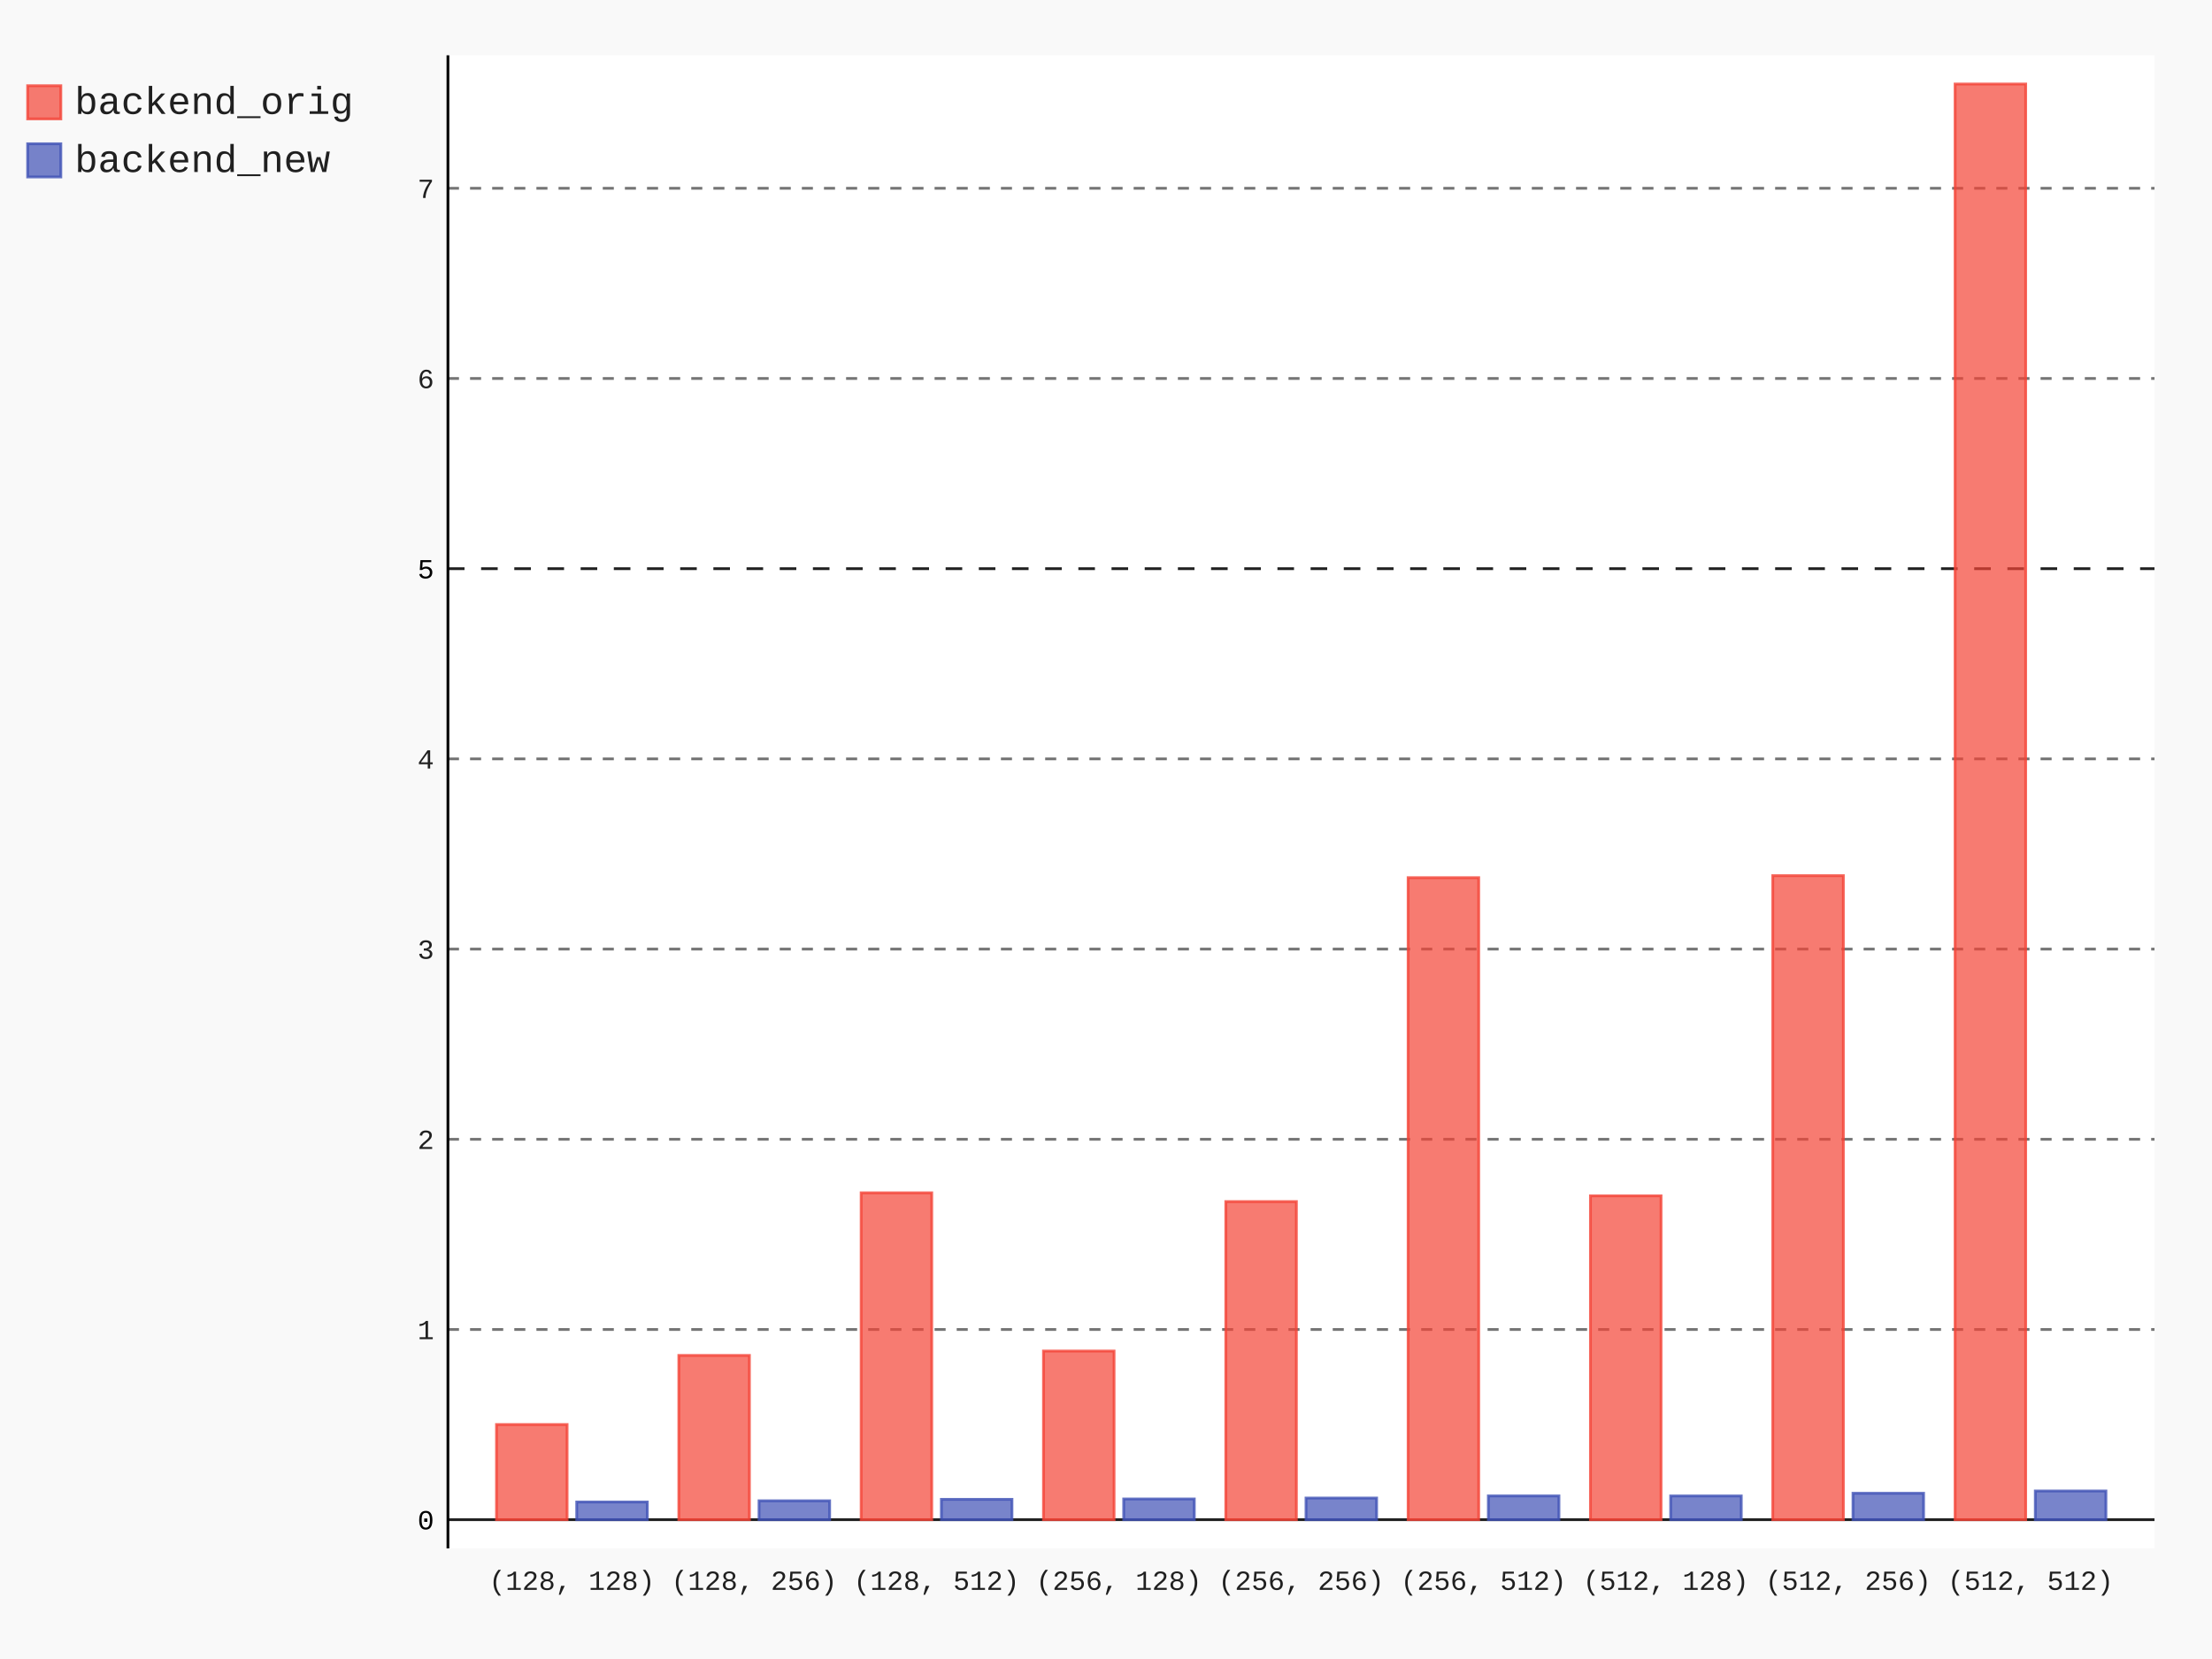
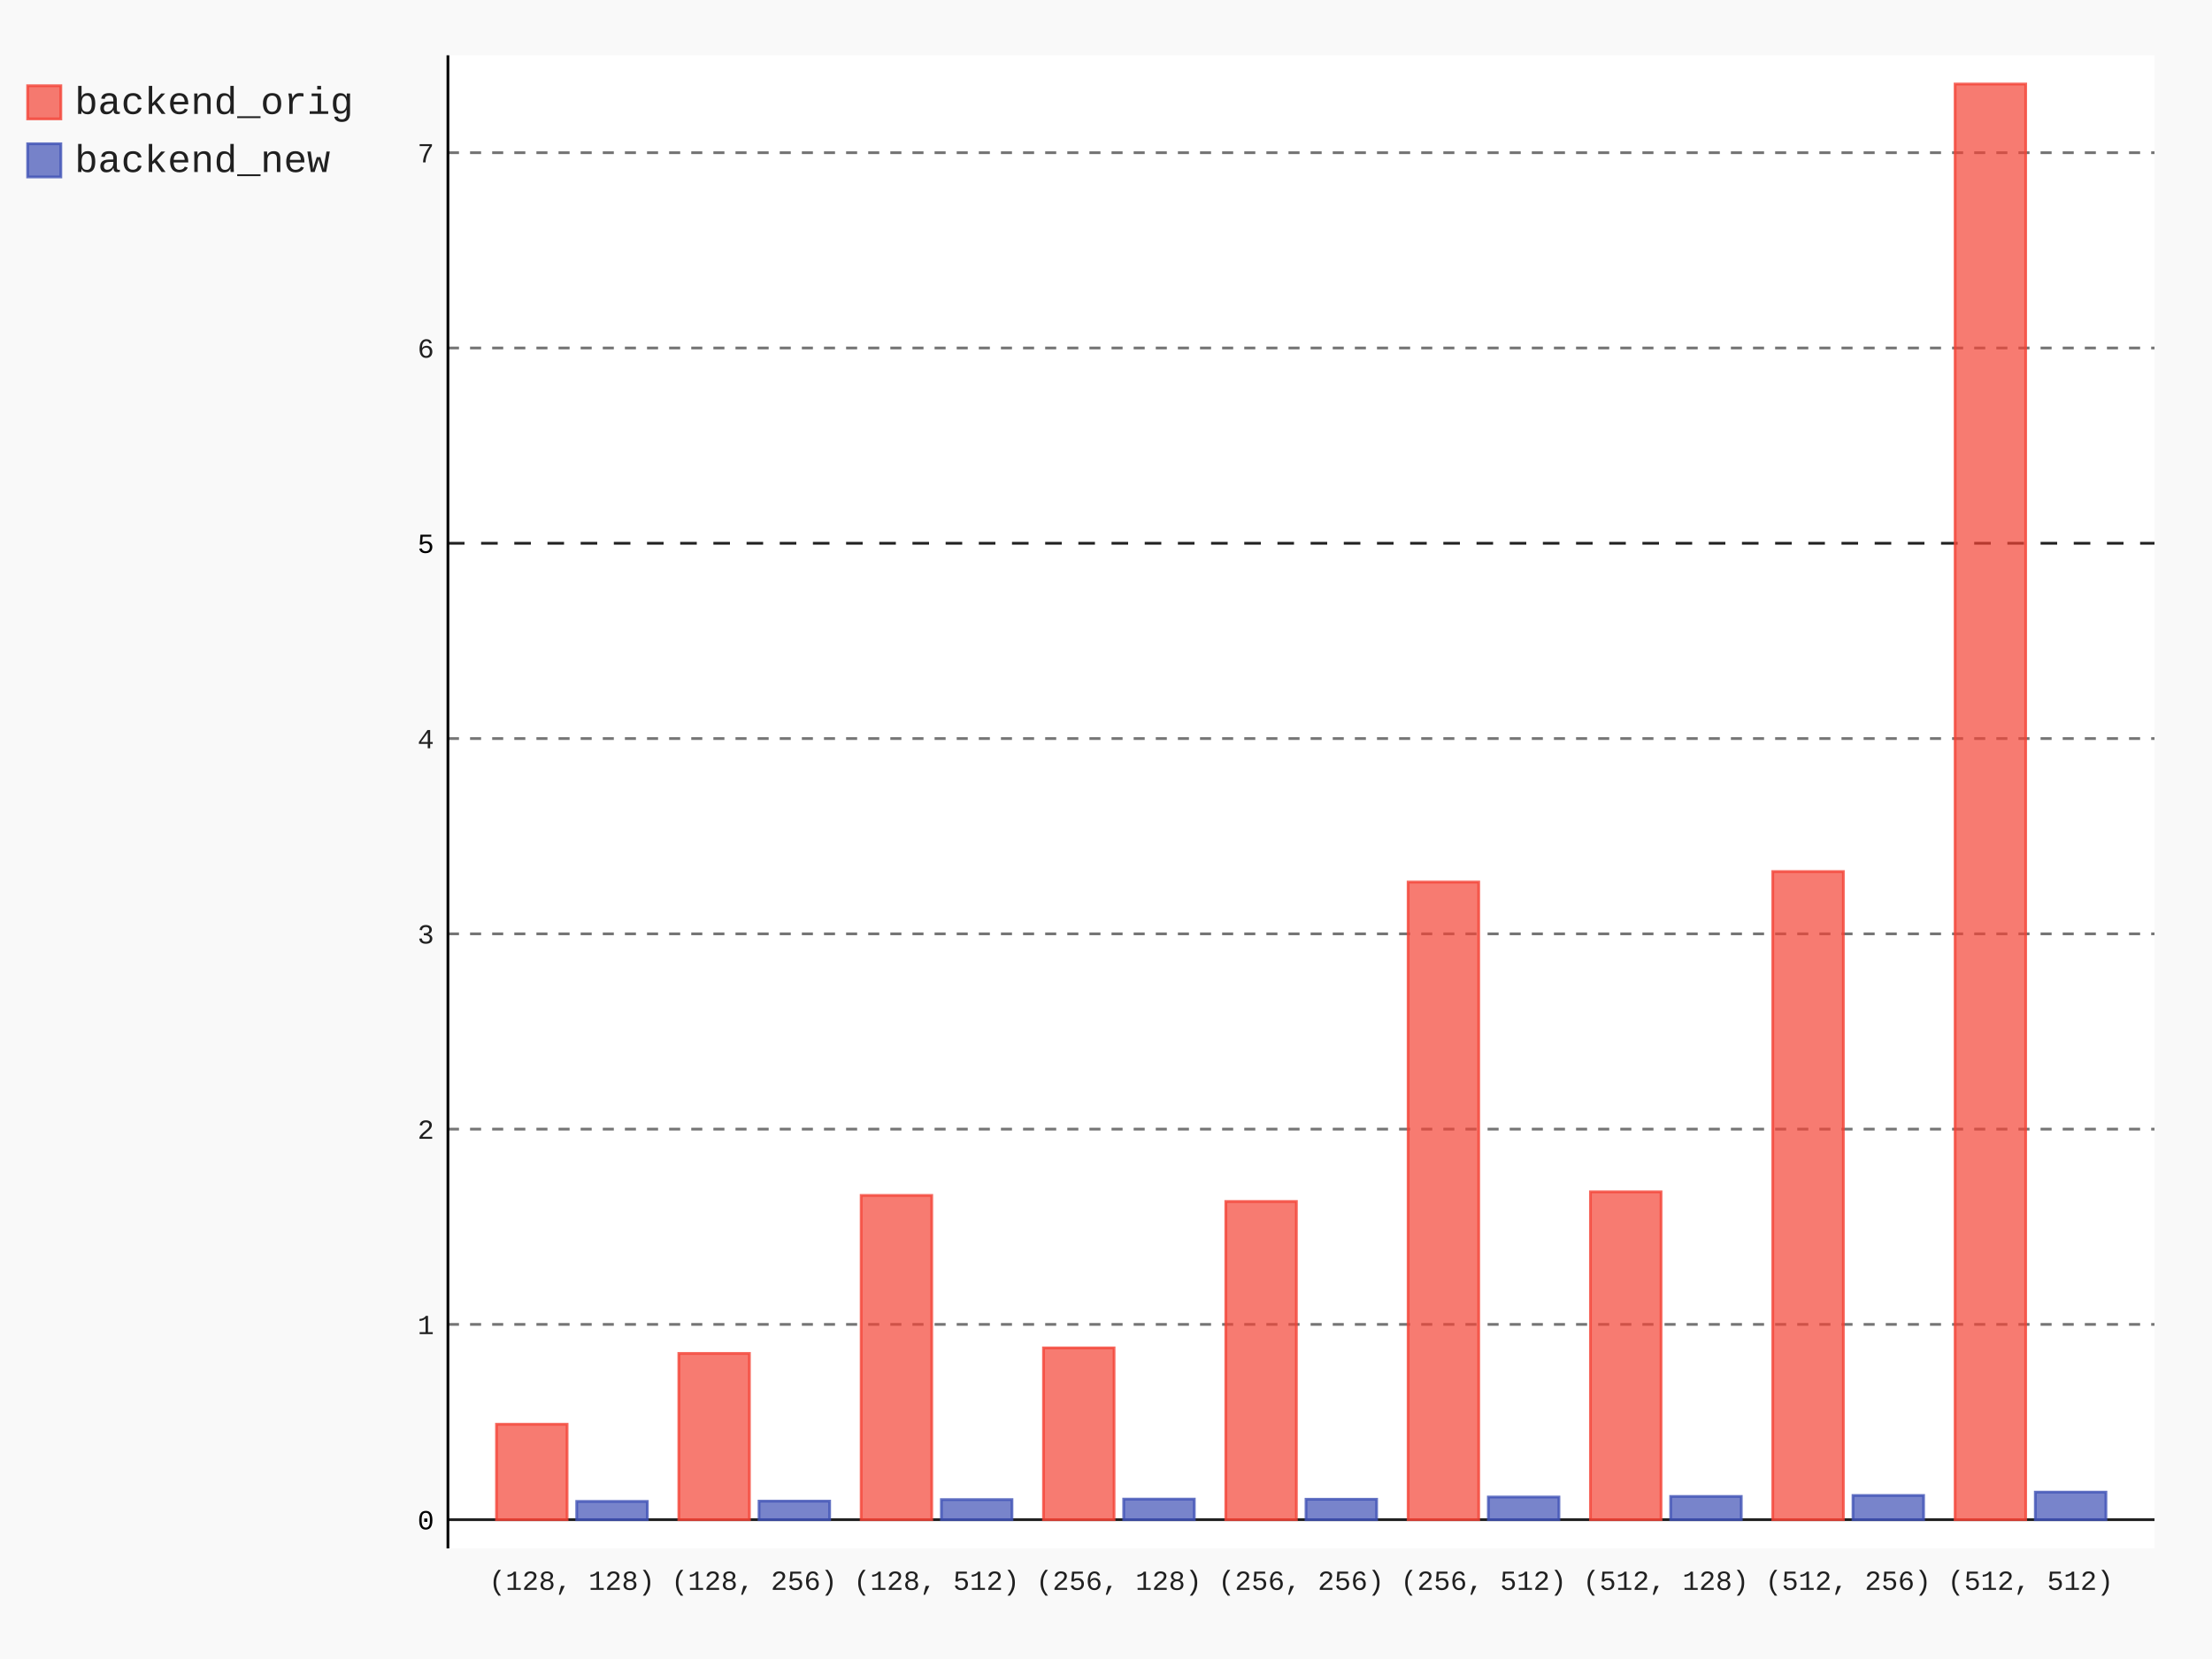
- <svg xmlns="http://www.w3.org/2000/svg" id="chart-1a395c47-78a0-4c73-89ae-bf9b3c9d2280" class="pygal-chart" viewBox="0 0 800 600">
+ <svg xmlns="http://www.w3.org/2000/svg" id="chart-627d8c86-016d-4333-9f5f-a925ec446642" class="pygal-chart" viewBox="0 0 800 600">
  <defs>
-     <style type="text/css">#chart-1a395c47-78a0-4c73-89ae-bf9b3c9d2280{-webkit-user-select:none;-webkit-font-smoothing:antialiased;font-family:Consolas,"Liberation Mono",Menlo,Courier,monospace}#chart-1a395c47-78a0-4c73-89ae-bf9b3c9d2280 .title{font-family:Consolas,"Liberation Mono",Menlo,Courier,monospace;font-size:16px}#chart-1a395c47-78a0-4c73-89ae-bf9b3c9d2280 .legends .legend text{font-family:Consolas,"Liberation Mono",Menlo,Courier,monospace;font-size:14px}#chart-1a395c47-78a0-4c73-89ae-bf9b3c9d2280 .axis text{font-family:Consolas,"Liberation Mono",Menlo,Courier,monospace;font-size:10px}#chart-1a395c47-78a0-4c73-89ae-bf9b3c9d2280 .axis text.major{font-family:Consolas,"Liberation Mono",Menlo,Courier,monospace;font-size:10px}#chart-1a395c47-78a0-4c73-89ae-bf9b3c9d2280 .text-overlay text.value{font-family:Consolas,"Liberation Mono",Menlo,Courier,monospace;font-size:16px}#chart-1a395c47-78a0-4c73-89ae-bf9b3c9d2280 .text-overlay text.label{font-family:Consolas,"Liberation Mono",Menlo,Courier,monospace;font-size:10px}#chart-1a395c47-78a0-4c73-89ae-bf9b3c9d2280 .tooltip{font-family:Consolas,"Liberation Mono",Menlo,Courier,monospace;font-size:14px}#chart-1a395c47-78a0-4c73-89ae-bf9b3c9d2280 text.no_data{font-family:Consolas,"Liberation Mono",Menlo,Courier,monospace;font-size:64px}
- #chart-1a395c47-78a0-4c73-89ae-bf9b3c9d2280{background-color:rgba(249,249,249,1)}#chart-1a395c47-78a0-4c73-89ae-bf9b3c9d2280 path,#chart-1a395c47-78a0-4c73-89ae-bf9b3c9d2280 line,#chart-1a395c47-78a0-4c73-89ae-bf9b3c9d2280 rect,#chart-1a395c47-78a0-4c73-89ae-bf9b3c9d2280 circle{-webkit-transition:150ms;-moz-transition:150ms;transition:150ms}#chart-1a395c47-78a0-4c73-89ae-bf9b3c9d2280 .graph &gt; .background{fill:rgba(249,249,249,1)}#chart-1a395c47-78a0-4c73-89ae-bf9b3c9d2280 .plot &gt; .background{fill:rgba(255,255,255,1)}#chart-1a395c47-78a0-4c73-89ae-bf9b3c9d2280 .graph{fill:rgba(0,0,0,.87)}#chart-1a395c47-78a0-4c73-89ae-bf9b3c9d2280 text.no_data{fill:rgba(0,0,0,1)}#chart-1a395c47-78a0-4c73-89ae-bf9b3c9d2280 .title{fill:rgba(0,0,0,1)}#chart-1a395c47-78a0-4c73-89ae-bf9b3c9d2280 .legends .legend text{fill:rgba(0,0,0,.87)}#chart-1a395c47-78a0-4c73-89ae-bf9b3c9d2280 .legends .legend:hover text{fill:rgba(0,0,0,1)}#chart-1a395c47-78a0-4c73-89ae-bf9b3c9d2280 .axis .line{stroke:rgba(0,0,0,1)}#chart-1a395c47-78a0-4c73-89ae-bf9b3c9d2280 .axis .guide.line{stroke:rgba(0,0,0,.54)}#chart-1a395c47-78a0-4c73-89ae-bf9b3c9d2280 .axis .major.line{stroke:rgba(0,0,0,.87)}#chart-1a395c47-78a0-4c73-89ae-bf9b3c9d2280 .axis text.major{fill:rgba(0,0,0,1)}#chart-1a395c47-78a0-4c73-89ae-bf9b3c9d2280 .axis.y .guides:hover .guide.line,#chart-1a395c47-78a0-4c73-89ae-bf9b3c9d2280 .line-graph .axis.x .guides:hover .guide.line,#chart-1a395c47-78a0-4c73-89ae-bf9b3c9d2280 .stackedline-graph .axis.x .guides:hover .guide.line,#chart-1a395c47-78a0-4c73-89ae-bf9b3c9d2280 .xy-graph .axis.x .guides:hover .guide.line{stroke:rgba(0,0,0,1)}#chart-1a395c47-78a0-4c73-89ae-bf9b3c9d2280 .axis .guides:hover text{fill:rgba(0,0,0,1)}#chart-1a395c47-78a0-4c73-89ae-bf9b3c9d2280 .reactive{fill-opacity:.7;stroke-opacity:.8}#chart-1a395c47-78a0-4c73-89ae-bf9b3c9d2280 .ci{stroke:rgba(0,0,0,.87)}#chart-1a395c47-78a0-4c73-89ae-bf9b3c9d2280 .reactive.active,#chart-1a395c47-78a0-4c73-89ae-bf9b3c9d2280 .active .reactive{fill-opacity:.8;stroke-opacity:.9;stroke-width:4}#chart-1a395c47-78a0-4c73-89ae-bf9b3c9d2280 .ci .reactive.active{stroke-width:1.5}#chart-1a395c47-78a0-4c73-89ae-bf9b3c9d2280 .series text{fill:rgba(0,0,0,1)}#chart-1a395c47-78a0-4c73-89ae-bf9b3c9d2280 .tooltip rect{fill:rgba(255,255,255,1);stroke:rgba(0,0,0,1);-webkit-transition:opacity 150ms;-moz-transition:opacity 150ms;transition:opacity 150ms}#chart-1a395c47-78a0-4c73-89ae-bf9b3c9d2280 .tooltip .label{fill:rgba(0,0,0,.87)}#chart-1a395c47-78a0-4c73-89ae-bf9b3c9d2280 .tooltip .label{fill:rgba(0,0,0,.87)}#chart-1a395c47-78a0-4c73-89ae-bf9b3c9d2280 .tooltip .legend{font-size:.8em;fill:rgba(0,0,0,.54)}#chart-1a395c47-78a0-4c73-89ae-bf9b3c9d2280 .tooltip .x_label{font-size:.6em;fill:rgba(0,0,0,1)}#chart-1a395c47-78a0-4c73-89ae-bf9b3c9d2280 .tooltip .xlink{font-size:.5em;text-decoration:underline}#chart-1a395c47-78a0-4c73-89ae-bf9b3c9d2280 .tooltip .value{font-size:1.5em}#chart-1a395c47-78a0-4c73-89ae-bf9b3c9d2280 .bound{font-size:.5em}#chart-1a395c47-78a0-4c73-89ae-bf9b3c9d2280 .max-value{font-size:.75em;fill:rgba(0,0,0,.54)}#chart-1a395c47-78a0-4c73-89ae-bf9b3c9d2280 .map-element{fill:rgba(255,255,255,1);stroke:rgba(0,0,0,.54) !important}#chart-1a395c47-78a0-4c73-89ae-bf9b3c9d2280 .map-element .reactive{fill-opacity:inherit;stroke-opacity:inherit}#chart-1a395c47-78a0-4c73-89ae-bf9b3c9d2280 .color-0,#chart-1a395c47-78a0-4c73-89ae-bf9b3c9d2280 .color-0 a:visited{stroke:#F44336;fill:#F44336}#chart-1a395c47-78a0-4c73-89ae-bf9b3c9d2280 .color-1,#chart-1a395c47-78a0-4c73-89ae-bf9b3c9d2280 .color-1 a:visited{stroke:#3F51B5;fill:#3F51B5}#chart-1a395c47-78a0-4c73-89ae-bf9b3c9d2280 .text-overlay .color-0 text{fill:black}#chart-1a395c47-78a0-4c73-89ae-bf9b3c9d2280 .text-overlay .color-1 text{fill:black}
- #chart-1a395c47-78a0-4c73-89ae-bf9b3c9d2280 text.no_data{text-anchor:middle}#chart-1a395c47-78a0-4c73-89ae-bf9b3c9d2280 .guide.line{fill:none}#chart-1a395c47-78a0-4c73-89ae-bf9b3c9d2280 .centered{text-anchor:middle}#chart-1a395c47-78a0-4c73-89ae-bf9b3c9d2280 .title{text-anchor:middle}#chart-1a395c47-78a0-4c73-89ae-bf9b3c9d2280 .legends .legend text{fill-opacity:1}#chart-1a395c47-78a0-4c73-89ae-bf9b3c9d2280 .axis.x text{text-anchor:middle}#chart-1a395c47-78a0-4c73-89ae-bf9b3c9d2280 .axis.x:not(.web) text[transform]{text-anchor:start}#chart-1a395c47-78a0-4c73-89ae-bf9b3c9d2280 .axis.x:not(.web) text[transform].backwards{text-anchor:end}#chart-1a395c47-78a0-4c73-89ae-bf9b3c9d2280 .axis.y text{text-anchor:end}#chart-1a395c47-78a0-4c73-89ae-bf9b3c9d2280 .axis.y text[transform].backwards{text-anchor:start}#chart-1a395c47-78a0-4c73-89ae-bf9b3c9d2280 .axis.y2 text{text-anchor:start}#chart-1a395c47-78a0-4c73-89ae-bf9b3c9d2280 .axis.y2 text[transform].backwards{text-anchor:end}#chart-1a395c47-78a0-4c73-89ae-bf9b3c9d2280 .axis .guide.line{stroke-dasharray:4,4}#chart-1a395c47-78a0-4c73-89ae-bf9b3c9d2280 .axis .major.guide.line{stroke-dasharray:6,6}#chart-1a395c47-78a0-4c73-89ae-bf9b3c9d2280 .horizontal .axis.y .guide.line,#chart-1a395c47-78a0-4c73-89ae-bf9b3c9d2280 .horizontal .axis.y2 .guide.line,#chart-1a395c47-78a0-4c73-89ae-bf9b3c9d2280 .vertical .axis.x .guide.line{opacity:0}#chart-1a395c47-78a0-4c73-89ae-bf9b3c9d2280 .horizontal .axis.always_show .guide.line,#chart-1a395c47-78a0-4c73-89ae-bf9b3c9d2280 .vertical .axis.always_show .guide.line{opacity:1 !important}#chart-1a395c47-78a0-4c73-89ae-bf9b3c9d2280 .axis.y .guides:hover .guide.line,#chart-1a395c47-78a0-4c73-89ae-bf9b3c9d2280 .axis.y2 .guides:hover .guide.line,#chart-1a395c47-78a0-4c73-89ae-bf9b3c9d2280 .axis.x .guides:hover .guide.line{opacity:1}#chart-1a395c47-78a0-4c73-89ae-bf9b3c9d2280 .axis .guides:hover text{opacity:1}#chart-1a395c47-78a0-4c73-89ae-bf9b3c9d2280 .nofill{fill:none}#chart-1a395c47-78a0-4c73-89ae-bf9b3c9d2280 .subtle-fill{fill-opacity:.2}#chart-1a395c47-78a0-4c73-89ae-bf9b3c9d2280 .dot{stroke-width:1px;fill-opacity:1}#chart-1a395c47-78a0-4c73-89ae-bf9b3c9d2280 .dot.active{stroke-width:5px}#chart-1a395c47-78a0-4c73-89ae-bf9b3c9d2280 .dot.negative{fill:transparent}#chart-1a395c47-78a0-4c73-89ae-bf9b3c9d2280 text,#chart-1a395c47-78a0-4c73-89ae-bf9b3c9d2280 tspan{stroke:none !important}#chart-1a395c47-78a0-4c73-89ae-bf9b3c9d2280 .series text.active{opacity:1}#chart-1a395c47-78a0-4c73-89ae-bf9b3c9d2280 .tooltip rect{fill-opacity:.95;stroke-width:.5}#chart-1a395c47-78a0-4c73-89ae-bf9b3c9d2280 .tooltip text{fill-opacity:1}#chart-1a395c47-78a0-4c73-89ae-bf9b3c9d2280 .showable{visibility:hidden}#chart-1a395c47-78a0-4c73-89ae-bf9b3c9d2280 .showable.shown{visibility:visible}#chart-1a395c47-78a0-4c73-89ae-bf9b3c9d2280 .gauge-background{fill:rgba(229,229,229,1);stroke:none}#chart-1a395c47-78a0-4c73-89ae-bf9b3c9d2280 .bg-lines{stroke:rgba(249,249,249,1);stroke-width:2px}</style>
+     <style type="text/css">#chart-627d8c86-016d-4333-9f5f-a925ec446642{-webkit-user-select:none;-webkit-font-smoothing:antialiased;font-family:Consolas,"Liberation Mono",Menlo,Courier,monospace}#chart-627d8c86-016d-4333-9f5f-a925ec446642 .title{font-family:Consolas,"Liberation Mono",Menlo,Courier,monospace;font-size:16px}#chart-627d8c86-016d-4333-9f5f-a925ec446642 .legends .legend text{font-family:Consolas,"Liberation Mono",Menlo,Courier,monospace;font-size:14px}#chart-627d8c86-016d-4333-9f5f-a925ec446642 .axis text{font-family:Consolas,"Liberation Mono",Menlo,Courier,monospace;font-size:10px}#chart-627d8c86-016d-4333-9f5f-a925ec446642 .axis text.major{font-family:Consolas,"Liberation Mono",Menlo,Courier,monospace;font-size:10px}#chart-627d8c86-016d-4333-9f5f-a925ec446642 .text-overlay text.value{font-family:Consolas,"Liberation Mono",Menlo,Courier,monospace;font-size:16px}#chart-627d8c86-016d-4333-9f5f-a925ec446642 .text-overlay text.label{font-family:Consolas,"Liberation Mono",Menlo,Courier,monospace;font-size:10px}#chart-627d8c86-016d-4333-9f5f-a925ec446642 .tooltip{font-family:Consolas,"Liberation Mono",Menlo,Courier,monospace;font-size:14px}#chart-627d8c86-016d-4333-9f5f-a925ec446642 text.no_data{font-family:Consolas,"Liberation Mono",Menlo,Courier,monospace;font-size:64px}
+ #chart-627d8c86-016d-4333-9f5f-a925ec446642{background-color:rgba(249,249,249,1)}#chart-627d8c86-016d-4333-9f5f-a925ec446642 path,#chart-627d8c86-016d-4333-9f5f-a925ec446642 line,#chart-627d8c86-016d-4333-9f5f-a925ec446642 rect,#chart-627d8c86-016d-4333-9f5f-a925ec446642 circle{-webkit-transition:150ms;-moz-transition:150ms;transition:150ms}#chart-627d8c86-016d-4333-9f5f-a925ec446642 .graph &gt; .background{fill:rgba(249,249,249,1)}#chart-627d8c86-016d-4333-9f5f-a925ec446642 .plot &gt; .background{fill:rgba(255,255,255,1)}#chart-627d8c86-016d-4333-9f5f-a925ec446642 .graph{fill:rgba(0,0,0,.87)}#chart-627d8c86-016d-4333-9f5f-a925ec446642 text.no_data{fill:rgba(0,0,0,1)}#chart-627d8c86-016d-4333-9f5f-a925ec446642 .title{fill:rgba(0,0,0,1)}#chart-627d8c86-016d-4333-9f5f-a925ec446642 .legends .legend text{fill:rgba(0,0,0,.87)}#chart-627d8c86-016d-4333-9f5f-a925ec446642 .legends .legend:hover text{fill:rgba(0,0,0,1)}#chart-627d8c86-016d-4333-9f5f-a925ec446642 .axis .line{stroke:rgba(0,0,0,1)}#chart-627d8c86-016d-4333-9f5f-a925ec446642 .axis .guide.line{stroke:rgba(0,0,0,.54)}#chart-627d8c86-016d-4333-9f5f-a925ec446642 .axis .major.line{stroke:rgba(0,0,0,.87)}#chart-627d8c86-016d-4333-9f5f-a925ec446642 .axis text.major{fill:rgba(0,0,0,1)}#chart-627d8c86-016d-4333-9f5f-a925ec446642 .axis.y .guides:hover .guide.line,#chart-627d8c86-016d-4333-9f5f-a925ec446642 .line-graph .axis.x .guides:hover .guide.line,#chart-627d8c86-016d-4333-9f5f-a925ec446642 .stackedline-graph .axis.x .guides:hover .guide.line,#chart-627d8c86-016d-4333-9f5f-a925ec446642 .xy-graph .axis.x .guides:hover .guide.line{stroke:rgba(0,0,0,1)}#chart-627d8c86-016d-4333-9f5f-a925ec446642 .axis .guides:hover text{fill:rgba(0,0,0,1)}#chart-627d8c86-016d-4333-9f5f-a925ec446642 .reactive{fill-opacity:.7;stroke-opacity:.8}#chart-627d8c86-016d-4333-9f5f-a925ec446642 .ci{stroke:rgba(0,0,0,.87)}#chart-627d8c86-016d-4333-9f5f-a925ec446642 .reactive.active,#chart-627d8c86-016d-4333-9f5f-a925ec446642 .active .reactive{fill-opacity:.8;stroke-opacity:.9;stroke-width:4}#chart-627d8c86-016d-4333-9f5f-a925ec446642 .ci .reactive.active{stroke-width:1.5}#chart-627d8c86-016d-4333-9f5f-a925ec446642 .series text{fill:rgba(0,0,0,1)}#chart-627d8c86-016d-4333-9f5f-a925ec446642 .tooltip rect{fill:rgba(255,255,255,1);stroke:rgba(0,0,0,1);-webkit-transition:opacity 150ms;-moz-transition:opacity 150ms;transition:opacity 150ms}#chart-627d8c86-016d-4333-9f5f-a925ec446642 .tooltip .label{fill:rgba(0,0,0,.87)}#chart-627d8c86-016d-4333-9f5f-a925ec446642 .tooltip .label{fill:rgba(0,0,0,.87)}#chart-627d8c86-016d-4333-9f5f-a925ec446642 .tooltip .legend{font-size:.8em;fill:rgba(0,0,0,.54)}#chart-627d8c86-016d-4333-9f5f-a925ec446642 .tooltip .x_label{font-size:.6em;fill:rgba(0,0,0,1)}#chart-627d8c86-016d-4333-9f5f-a925ec446642 .tooltip .xlink{font-size:.5em;text-decoration:underline}#chart-627d8c86-016d-4333-9f5f-a925ec446642 .tooltip .value{font-size:1.5em}#chart-627d8c86-016d-4333-9f5f-a925ec446642 .bound{font-size:.5em}#chart-627d8c86-016d-4333-9f5f-a925ec446642 .max-value{font-size:.75em;fill:rgba(0,0,0,.54)}#chart-627d8c86-016d-4333-9f5f-a925ec446642 .map-element{fill:rgba(255,255,255,1);stroke:rgba(0,0,0,.54) !important}#chart-627d8c86-016d-4333-9f5f-a925ec446642 .map-element .reactive{fill-opacity:inherit;stroke-opacity:inherit}#chart-627d8c86-016d-4333-9f5f-a925ec446642 .color-0,#chart-627d8c86-016d-4333-9f5f-a925ec446642 .color-0 a:visited{stroke:#F44336;fill:#F44336}#chart-627d8c86-016d-4333-9f5f-a925ec446642 .color-1,#chart-627d8c86-016d-4333-9f5f-a925ec446642 .color-1 a:visited{stroke:#3F51B5;fill:#3F51B5}#chart-627d8c86-016d-4333-9f5f-a925ec446642 .text-overlay .color-0 text{fill:black}#chart-627d8c86-016d-4333-9f5f-a925ec446642 .text-overlay .color-1 text{fill:black}
+ #chart-627d8c86-016d-4333-9f5f-a925ec446642 text.no_data{text-anchor:middle}#chart-627d8c86-016d-4333-9f5f-a925ec446642 .guide.line{fill:none}#chart-627d8c86-016d-4333-9f5f-a925ec446642 .centered{text-anchor:middle}#chart-627d8c86-016d-4333-9f5f-a925ec446642 .title{text-anchor:middle}#chart-627d8c86-016d-4333-9f5f-a925ec446642 .legends .legend text{fill-opacity:1}#chart-627d8c86-016d-4333-9f5f-a925ec446642 .axis.x text{text-anchor:middle}#chart-627d8c86-016d-4333-9f5f-a925ec446642 .axis.x:not(.web) text[transform]{text-anchor:start}#chart-627d8c86-016d-4333-9f5f-a925ec446642 .axis.x:not(.web) text[transform].backwards{text-anchor:end}#chart-627d8c86-016d-4333-9f5f-a925ec446642 .axis.y text{text-anchor:end}#chart-627d8c86-016d-4333-9f5f-a925ec446642 .axis.y text[transform].backwards{text-anchor:start}#chart-627d8c86-016d-4333-9f5f-a925ec446642 .axis.y2 text{text-anchor:start}#chart-627d8c86-016d-4333-9f5f-a925ec446642 .axis.y2 text[transform].backwards{text-anchor:end}#chart-627d8c86-016d-4333-9f5f-a925ec446642 .axis .guide.line{stroke-dasharray:4,4}#chart-627d8c86-016d-4333-9f5f-a925ec446642 .axis .major.guide.line{stroke-dasharray:6,6}#chart-627d8c86-016d-4333-9f5f-a925ec446642 .horizontal .axis.y .guide.line,#chart-627d8c86-016d-4333-9f5f-a925ec446642 .horizontal .axis.y2 .guide.line,#chart-627d8c86-016d-4333-9f5f-a925ec446642 .vertical .axis.x .guide.line{opacity:0}#chart-627d8c86-016d-4333-9f5f-a925ec446642 .horizontal .axis.always_show .guide.line,#chart-627d8c86-016d-4333-9f5f-a925ec446642 .vertical .axis.always_show .guide.line{opacity:1 !important}#chart-627d8c86-016d-4333-9f5f-a925ec446642 .axis.y .guides:hover .guide.line,#chart-627d8c86-016d-4333-9f5f-a925ec446642 .axis.y2 .guides:hover .guide.line,#chart-627d8c86-016d-4333-9f5f-a925ec446642 .axis.x .guides:hover .guide.line{opacity:1}#chart-627d8c86-016d-4333-9f5f-a925ec446642 .axis .guides:hover text{opacity:1}#chart-627d8c86-016d-4333-9f5f-a925ec446642 .nofill{fill:none}#chart-627d8c86-016d-4333-9f5f-a925ec446642 .subtle-fill{fill-opacity:.2}#chart-627d8c86-016d-4333-9f5f-a925ec446642 .dot{stroke-width:1px;fill-opacity:1}#chart-627d8c86-016d-4333-9f5f-a925ec446642 .dot.active{stroke-width:5px}#chart-627d8c86-016d-4333-9f5f-a925ec446642 .dot.negative{fill:transparent}#chart-627d8c86-016d-4333-9f5f-a925ec446642 text,#chart-627d8c86-016d-4333-9f5f-a925ec446642 tspan{stroke:none !important}#chart-627d8c86-016d-4333-9f5f-a925ec446642 .series text.active{opacity:1}#chart-627d8c86-016d-4333-9f5f-a925ec446642 .tooltip rect{fill-opacity:.95;stroke-width:.5}#chart-627d8c86-016d-4333-9f5f-a925ec446642 .tooltip text{fill-opacity:1}#chart-627d8c86-016d-4333-9f5f-a925ec446642 .showable{visibility:hidden}#chart-627d8c86-016d-4333-9f5f-a925ec446642 .showable.shown{visibility:visible}#chart-627d8c86-016d-4333-9f5f-a925ec446642 .gauge-background{fill:rgba(229,229,229,1);stroke:none}#chart-627d8c86-016d-4333-9f5f-a925ec446642 .bg-lines{stroke:rgba(249,249,249,1);stroke-width:2px}</style>
  </defs>
  <g class="graph bar-graph vertical">
    <rect x="0" y="0" width="800" height="600" class="background" />
    <g transform="translate(162, 20)" class="plot">
      <rect x="0" y="0" width="617.2" height="540" class="background" />
      <g class="axis y always_show">
        <g class="guides">
          <path d="M0 529.615 h617.2" class="axis major line" />
          <text x="-5" y="533.115" class="major">0</text>
        </g>
        <g class="guides">
-           <path d="M0 460.827 h617.2" class="guide line" />
-           <text x="-5" y="464.327" class="">1</text>
+           <path d="M0 458.988 h617.2" class="guide line" />
+           <text x="-5" y="462.488" class="">1</text>
        </g>
        <g class="guides">
-           <path d="M0 392.038 h617.2" class="guide line" />
-           <text x="-5" y="395.538" class="">2</text>
+           <path d="M0 388.362 h617.2" class="guide line" />
+           <text x="-5" y="391.862" class="">2</text>
        </g>
        <g class="guides">
-           <path d="M0 323.25 h617.2" class="guide line" />
-           <text x="-5" y="326.75" class="">3</text>
+           <path d="M0 317.735 h617.2" class="guide line" />
+           <text x="-5" y="321.235" class="">3</text>
        </g>
        <g class="guides">
-           <path d="M0 254.461 h617.2" class="guide line" />
-           <text x="-5" y="257.961" class="">4</text>
+           <path d="M0 247.108 h617.2" class="guide line" />
+           <text x="-5" y="250.608" class="">4</text>
        </g>
        <g class="guides">
-           <path d="M0 185.673 h617.2" class="major guide line" />
-           <text x="-5" y="189.173" class="major">5</text>
+           <path d="M0 176.481 h617.2" class="major guide line" />
+           <text x="-5" y="179.981" class="major">5</text>
        </g>
        <g class="guides">
-           <path d="M0 116.884 h617.2" class="guide line" />
-           <text x="-5" y="120.384" class="">6</text>
+           <path d="M0 105.854 h617.2" class="guide line" />
+           <text x="-5" y="109.354" class="">6</text>
        </g>
        <g class="guides">
-           <path d="M0 48.096 h617.2" class="guide line" />
-           <text x="-5" y="51.596" class="">7</text>
+           <path d="M0 35.227 h617.2" class="guide line" />
+           <text x="-5" y="38.727" class="">7</text>
        </g>
      </g>
      <g class="axis x">
        <path d="M0 0 v540" class="line" />
        <g class="guides">
          <path d="M44.839 0 v540" class="guide line" />
          <text x="44.839" y="555.0" class="">(128, 128)</text>
        </g>
        <g class="guides">
          <path d="M110.779 0 v540" class="guide line" />
          <text x="110.779" y="555.0" class="">(128, 256)</text>
        </g>
        <g class="guides">
          <path d="M176.72 0 v540" class="guide line" />
          <text x="176.72" y="555.0" class="">(128, 512)</text>
        </g>
        <g class="guides">
          <path d="M242.66 0 v540" class="guide line" />
          <text x="242.66" y="555.0" class="">(256, 128)</text>
        </g>
        <g class="guides">
          <path d="M308.6 0 v540" class="guide line" />
          <text x="308.6" y="555.0" class="">(256, 256)</text>
        </g>
        <g class="guides">
          <path d="M374.54 0 v540" class="guide line" />
          <text x="374.54" y="555.0" class="">(256, 512)</text>
        </g>
        <g class="guides">
          <path d="M440.48 0 v540" class="guide line" />
          <text x="440.48" y="555.0" class="">(512, 128)</text>
        </g>
        <g class="guides">
          <path d="M506.421 0 v540" class="guide line" />
          <text x="506.421" y="555.0" class="">(512, 256)</text>
        </g>
        <g class="guides">
          <path d="M572.361 0 v540" class="guide line" />
          <text x="572.361" y="555.0" class="">(512, 512)</text>
        </g>
      </g>
      <g class="series serie-0 color-0">
        <g class="bars">
          <g class="bar">
-             <rect x="17.566" y="495.196" rx="0" ry="0" width="25.532" height="34.419" class="rect reactive tooltip-trigger" />
+             <rect x="17.566" y="495.102" rx="0" ry="0" width="25.532" height="34.513" class="rect reactive tooltip-trigger" />
          </g>
          <g class="bar">
-             <rect x="83.507" y="470.207" rx="0" ry="0" width="25.532" height="59.409" class="rect reactive tooltip-trigger" />
+             <rect x="83.507" y="469.481" rx="0" ry="0" width="25.532" height="60.134" class="rect reactive tooltip-trigger" />
          </g>
          <g class="bar">
-             <rect x="149.447" y="411.401" rx="0" ry="0" width="25.532" height="118.215" class="rect reactive tooltip-trigger" />
+             <rect x="149.447" y="412.333" rx="0" ry="0" width="25.532" height="117.282" class="rect reactive tooltip-trigger" />
          </g>
          <g class="bar">
-             <rect x="215.387" y="468.621" rx="0" ry="0" width="25.532" height="60.994" class="rect reactive tooltip-trigger" />
+             <rect x="215.387" y="467.481" rx="0" ry="0" width="25.532" height="62.135" class="rect reactive tooltip-trigger" />
          </g>
          <g class="bar">
-             <rect x="281.327" y="414.567" rx="0" ry="0" width="25.532" height="115.049" class="rect reactive tooltip-trigger" />
+             <rect x="281.327" y="414.526" rx="0" ry="0" width="25.532" height="115.089" class="rect reactive tooltip-trigger" />
          </g>
          <g class="bar">
-             <rect x="347.267" y="297.419" rx="0" ry="0" width="25.532" height="232.196" class="rect reactive tooltip-trigger" />
+             <rect x="347.267" y="299.001" rx="0" ry="0" width="25.532" height="230.614" class="rect reactive tooltip-trigger" />
          </g>
          <g class="bar">
-             <rect x="413.207" y="412.491" rx="0" ry="0" width="25.532" height="117.125" class="rect reactive tooltip-trigger" />
+             <rect x="413.207" y="411.034" rx="0" ry="0" width="25.532" height="118.581" class="rect reactive tooltip-trigger" />
          </g>
          <g class="bar">
-             <rect x="479.148" y="296.687" rx="0" ry="0" width="25.532" height="232.928" class="rect reactive tooltip-trigger" />
+             <rect x="479.148" y="295.208" rx="0" ry="0" width="25.532" height="234.408" class="rect reactive tooltip-trigger" />
          </g>
          <g class="bar">
            <rect x="545.088" y="10.385" rx="0" ry="0" width="25.532" height="519.231" class="rect reactive tooltip-trigger" />
          </g>
        </g>
      </g>
      <g class="series serie-1 color-1">
        <g class="bars">
          <g class="bar">
-             <rect x="46.58" y="523.217" rx="0" ry="0" width="25.532" height="6.399" class="rect reactive tooltip-trigger" />
+             <rect x="46.58" y="523.002" rx="0" ry="0" width="25.532" height="6.613" class="rect reactive tooltip-trigger" />
          </g>
          <g class="bar">
-             <rect x="112.52" y="522.778" rx="0" ry="0" width="25.532" height="6.838" class="rect reactive tooltip-trigger" />
+             <rect x="112.52" y="522.899" rx="0" ry="0" width="25.532" height="6.716" class="rect reactive tooltip-trigger" />
          </g>
          <g class="bar">
-             <rect x="178.46" y="522.254" rx="0" ry="0" width="25.532" height="7.361" class="rect reactive tooltip-trigger" />
+             <rect x="178.46" y="522.348" rx="0" ry="0" width="25.532" height="7.267" class="rect reactive tooltip-trigger" />
          </g>
          <g class="bar">
-             <rect x="244.401" y="522.117" rx="0" ry="0" width="25.532" height="7.498" class="rect reactive tooltip-trigger" />
+             <rect x="244.401" y="522.174" rx="0" ry="0" width="25.532" height="7.442" class="rect reactive tooltip-trigger" />
          </g>
          <g class="bar">
-             <rect x="310.341" y="521.78" rx="0" ry="0" width="25.532" height="7.836" class="rect reactive tooltip-trigger" />
+             <rect x="310.341" y="522.227" rx="0" ry="0" width="25.532" height="7.389" class="rect reactive tooltip-trigger" />
          </g>
          <g class="bar">
-             <rect x="376.281" y="521.018" rx="0" ry="0" width="25.532" height="8.598" class="rect reactive tooltip-trigger" />
+             <rect x="376.281" y="521.416" rx="0" ry="0" width="25.532" height="8.2" class="rect reactive tooltip-trigger" />
          </g>
          <g class="bar">
-             <rect x="442.221" y="521.028" rx="0" ry="0" width="25.532" height="8.587" class="rect reactive tooltip-trigger" />
+             <rect x="442.221" y="521.202" rx="0" ry="0" width="25.532" height="8.414" class="rect reactive tooltip-trigger" />
          </g>
          <g class="bar">
-             <rect x="508.161" y="520.055" rx="0" ry="0" width="25.532" height="9.56" class="rect reactive tooltip-trigger" />
+             <rect x="508.161" y="520.854" rx="0" ry="0" width="25.532" height="8.762" class="rect reactive tooltip-trigger" />
          </g>
          <g class="bar">
-             <rect x="574.102" y="519.229" rx="0" ry="0" width="25.532" height="10.387" class="rect reactive tooltip-trigger" />
+             <rect x="574.102" y="519.644" rx="0" ry="0" width="25.532" height="9.971" class="rect reactive tooltip-trigger" />
          </g>
        </g>
      </g>
    </g>
    <g class="titles" />
    <g transform="translate(162, 20)" class="plot overlay">
      <g class="series serie-0 color-0" />
      <g class="series serie-1 color-1" />
    </g>
    <g transform="translate(162, 20)" class="plot text-overlay">
      <g class="series serie-0 color-0" />
      <g class="series serie-1 color-1" />
    </g>
    <g transform="translate(162, 20)" class="plot tooltip-overlay">
      <g transform="translate(0 0)" style="opacity: 0" class="tooltip">
        <rect rx="0" ry="0" width="0" height="0" class="tooltip-box" />
        <g class="text" />
      </g>
    </g>
    <g transform="translate(10, 30)" class="legends">
      <g id="activate-serie-0" class="legend reactive activate-serie">
        <rect x="0.0" y="1.0" width="12" height="12" class="color-0 reactive" />
        <text x="17.0" y="11.2">backend_orig</text>
      </g>
      <g id="activate-serie-1" class="legend reactive activate-serie">
        <rect x="0.0" y="22.0" width="12" height="12" class="color-1 reactive" />
        <text x="17.0" y="32.2">backend_new</text>
      </g>
    </g>
    <g transform="translate(790, 30)" class="legends" />
  </g>
</svg>
